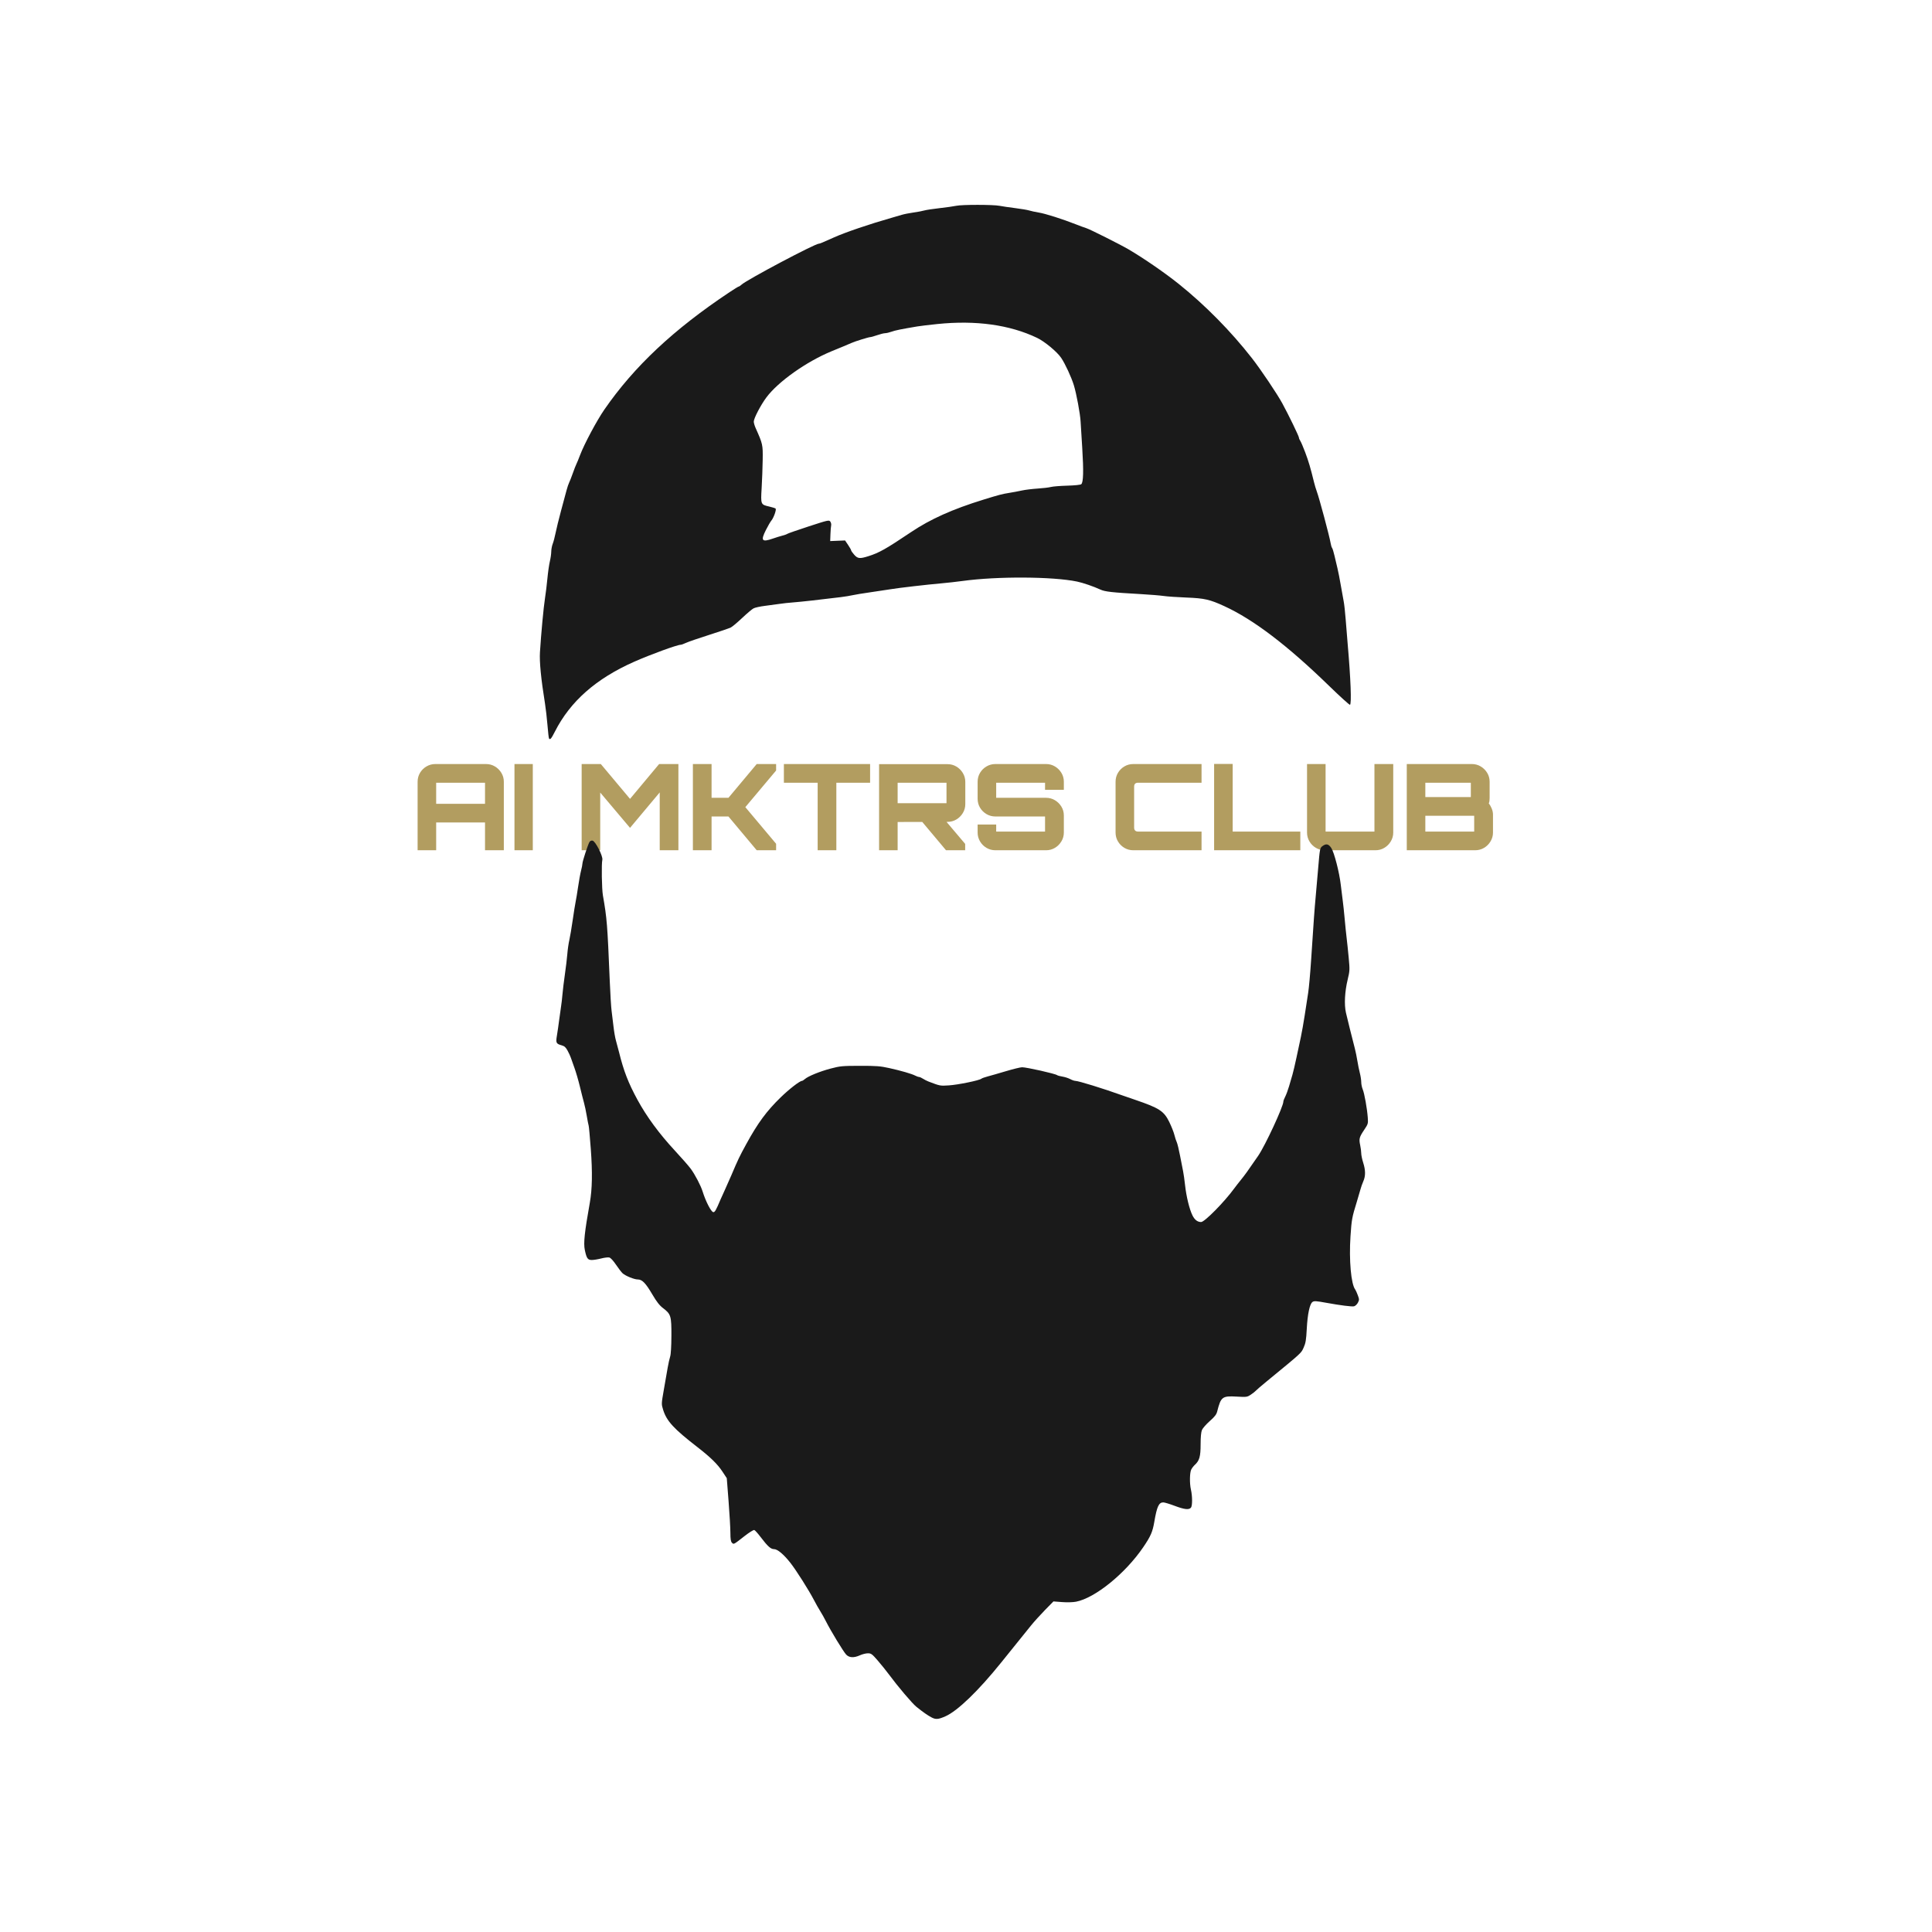
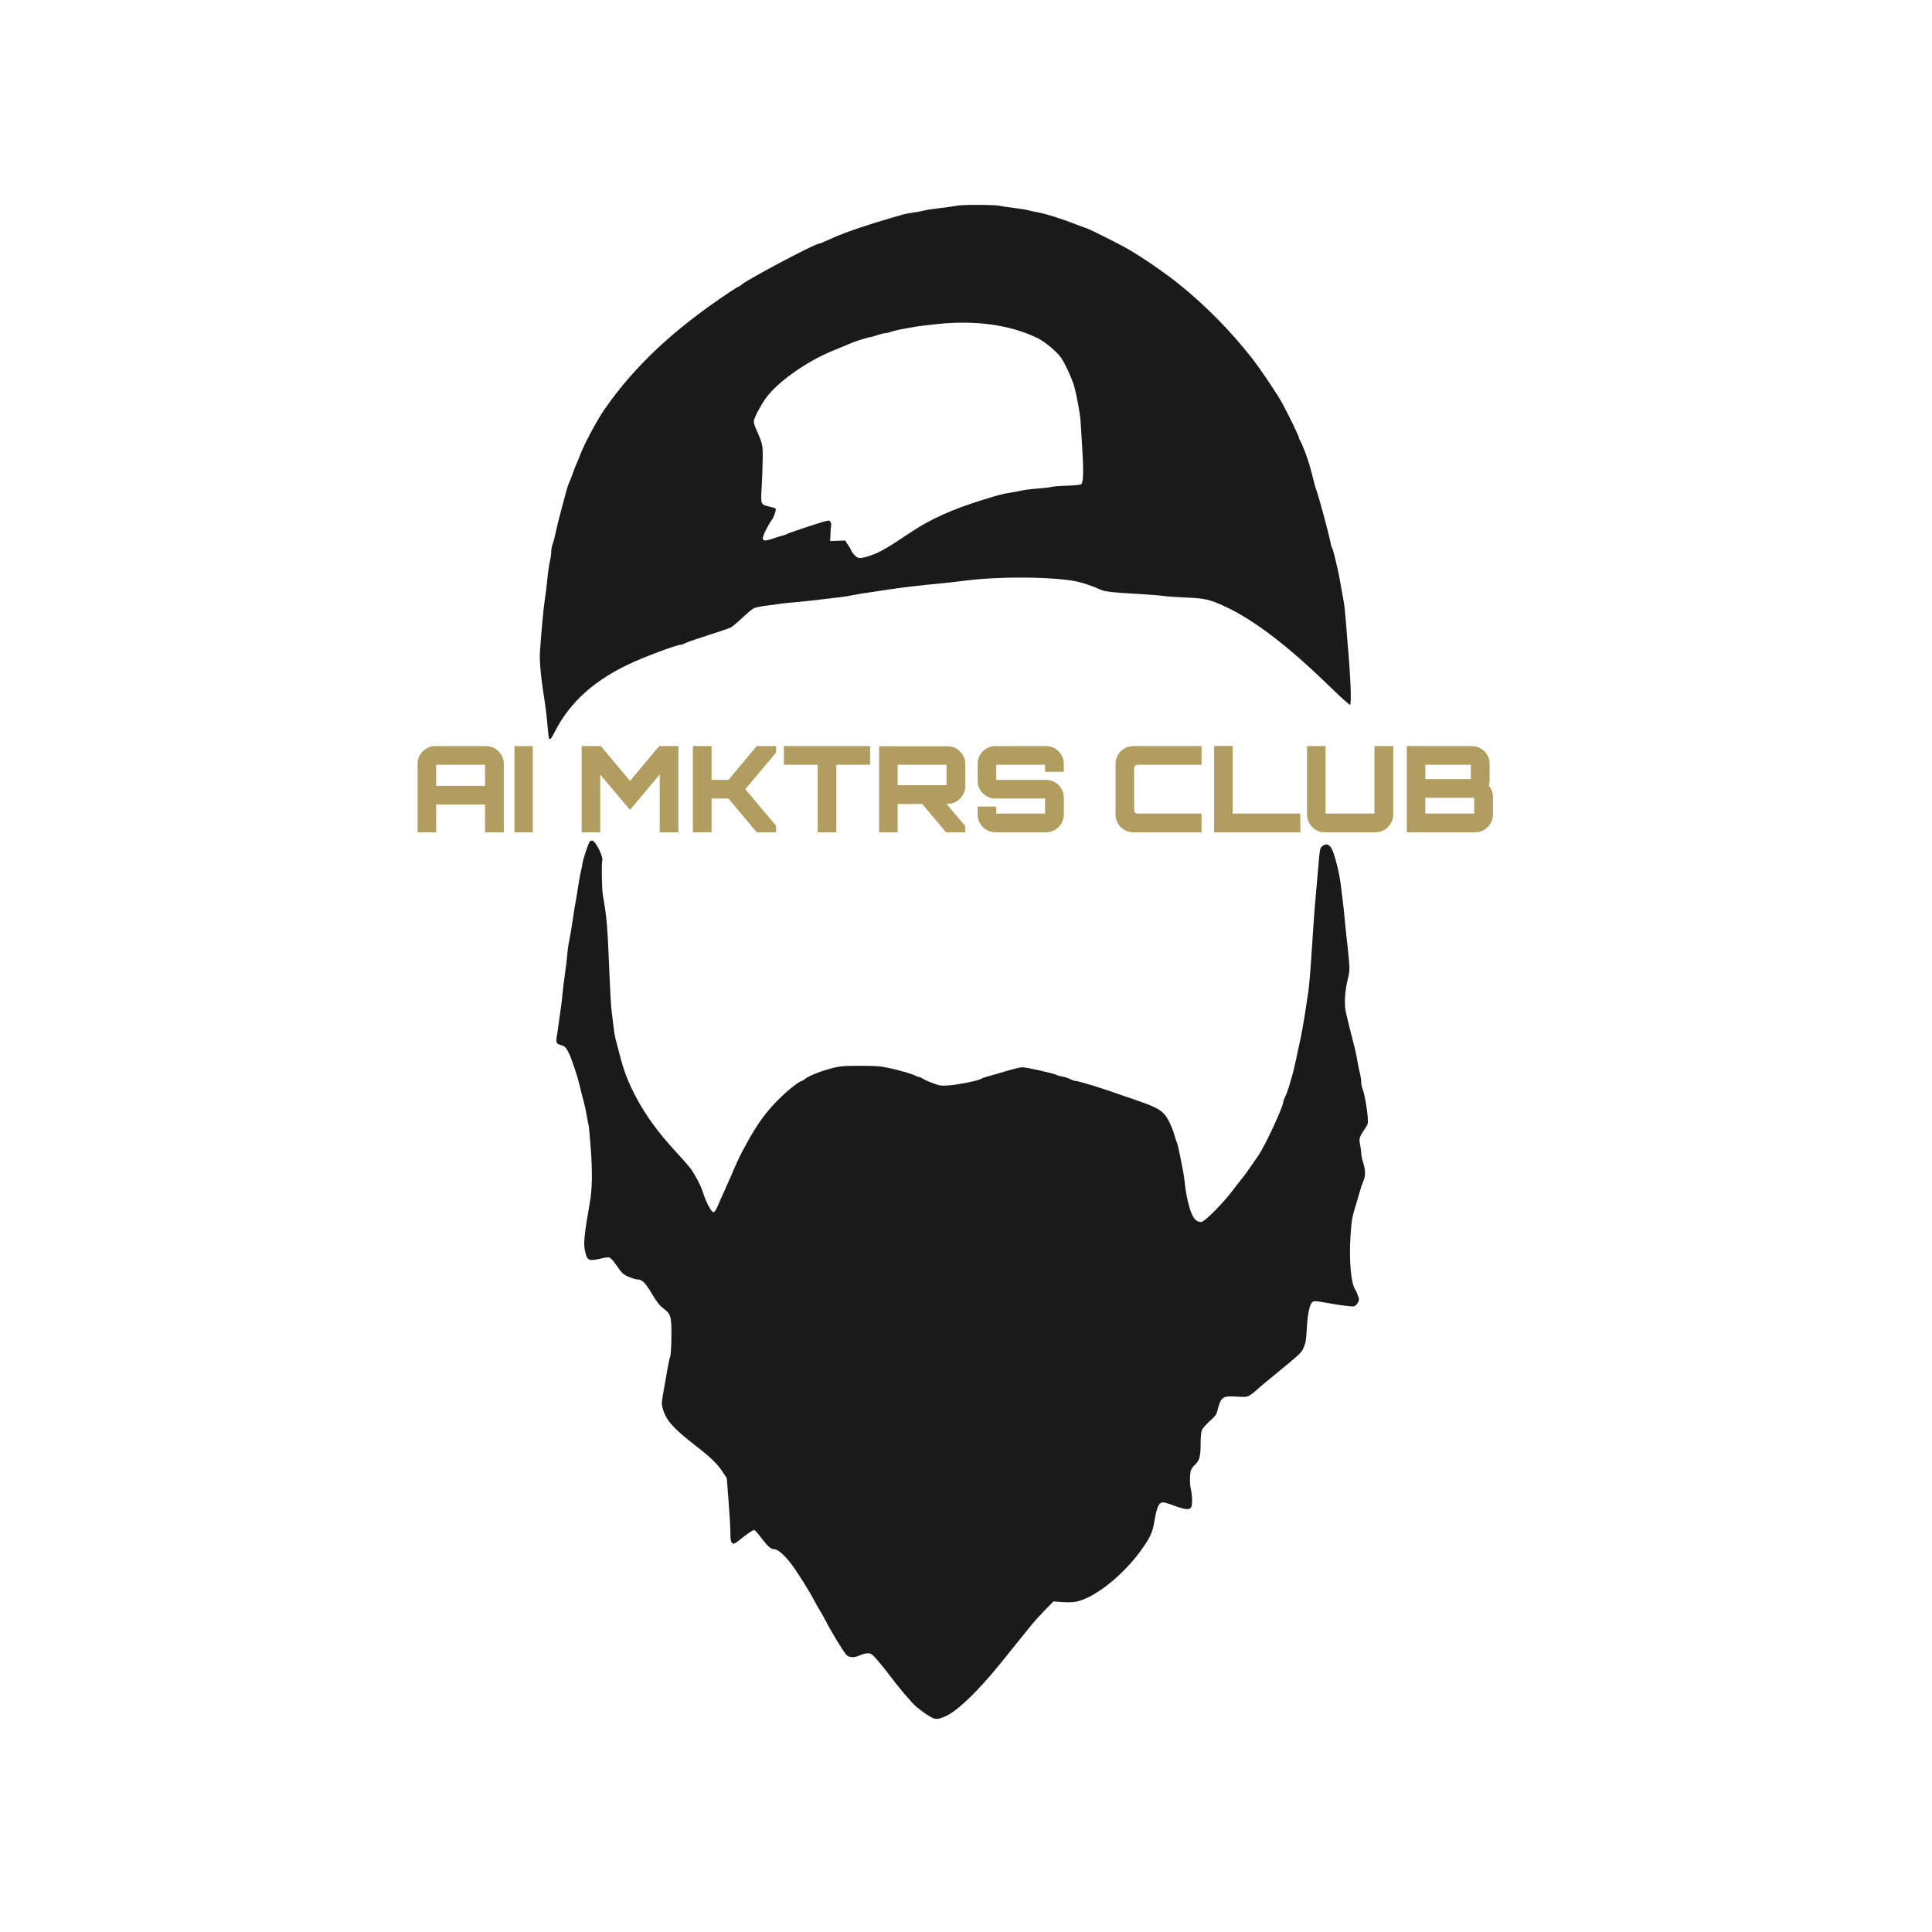
<svg xmlns="http://www.w3.org/2000/svg" viewBox="0 0 512 512" width="512" height="512">
  <g transform="translate(126.4914,46) scale(0.257985)">
    <path fill="#1a1a1a" d="M 73.627,580.205 C 73.357,579.768 72.654,573.581 72.064,566.455 71.475,559.33 70.341,549.45 69.544,544.5 c -4.104,-25.476 -5.815,-42.943 -5.186,-52.909 1.229,-19.446 3.72,-46.174 5.135,-55.091 0.785,-4.95 1.916,-14.201 2.513,-20.559 0.597,-6.357 1.724,-14.232 2.504,-17.5 0.78,-3.268 1.435,-7.845 1.454,-10.171 0.02,-2.326 0.705,-5.926 1.523,-8 0.818,-2.074 2.154,-7.145 2.968,-11.27 0.814,-4.125 3.299,-14.25 5.521,-22.5 2.222,-8.25 4.762,-17.7 5.643,-21 0.881,-3.3 2.09,-6.9 2.686,-8 0.596,-1.1 2.278,-5.386 3.739,-9.523 1.46,-4.138 3.127,-8.413 3.702,-9.5 0.576,-1.087 2.325,-5.352 3.887,-9.477 4.273,-11.283 17.129,-35.354 24.87,-46.563 30.628,-44.351 71.274,-82.464 128.678,-120.66 4.775,-3.177 9.021,-5.777 9.436,-5.777 0.414,0 1.683,-0.855 2.818,-1.899 C 276.94,109.037 346.838,72 350.891,72 c 0.991,0 3.18,-0.909 15.609,-6.484 11.568,-5.188 36.425,-13.645 59,-20.073 3.3,-0.94 8.025,-2.317 10.5,-3.061 2.475,-0.744 7.937,-1.826 12.138,-2.405 4.201,-0.578 9.151,-1.508 11,-2.065 1.849,-0.557 8.987,-1.646 15.862,-2.42 6.875,-0.774 14.525,-1.856 17,-2.405 5.805,-1.288 37.988,-1.268 44.5,0.029 2.75,0.547 9.95,1.606 16,2.353 6.05,0.747 12.575,1.852 14.5,2.457 1.925,0.604 6.336,1.556 9.803,2.115 6.66,1.074 24.32,6.672 37.697,11.951 4.4,1.736 9.434,3.587 11.186,4.113 3.542,1.063 34.715,16.717 43.314,21.75 15.273,8.94 37.523,24.27 51.493,35.478 27.285,21.889 53.593,48.572 75.271,76.344 9.052,11.597 25.802,36.513 31.142,46.326 C 833.356,247.853 844,269.795 844,271.24 c 0,0.723 0.617,2.202 1.372,3.287 0.755,1.085 3.06,6.473 5.123,11.973 3.455,9.211 5.436,15.928 8.993,30.5 0.738,3.025 2.02,7.3 2.849,9.5 2.448,6.5 13.095,46.263 14.191,53 0.358,2.2 1.051,4.485 1.541,5.077 0.489,0.593 1.598,4.193 2.464,8 0.866,3.807 2.241,9.623 3.056,12.923 0.815,3.3 2.359,11.175 3.43,17.5 1.071,6.325 2.405,13.75 2.963,16.5 0.558,2.75 1.477,11.075 2.041,18.5 0.564,7.425 1.458,18.45 1.985,24.5 3.189,36.562 4.185,62.592 2.417,63.188 -0.591,0.199 -10.266,-8.57 -21.5,-19.487 C 832.212,484.692 797.374,458.172 767.5,444.423 c -15.071,-6.936 -20.562,-8.19 -39,-8.904 -9.35,-0.362 -19.925,-1.094 -23.5,-1.626 -3.575,-0.532 -14.15,-1.398 -23.5,-1.924 -29.64,-1.668 -36.762,-2.471 -41.538,-4.683 -6.894,-3.193 -17.887,-6.96 -23.962,-8.21 -25.197,-5.187 -81.893,-5.473 -117.5,-0.594 -6.05,0.829 -15.95,1.937 -22,2.461 -14.173,1.229 -44.41,4.73 -51.5,5.963 -3.025,0.526 -12.25,1.915 -20.5,3.086 -8.25,1.171 -16.8,2.569 -19,3.105 -2.2,0.537 -7.6,1.426 -12,1.975 -19.983,2.495 -41.68,4.9 -49,5.432 -4.4,0.32 -10.7,0.999 -14,1.511 -3.3,0.511 -10.013,1.42 -14.918,2.018 -4.905,0.599 -10.206,1.755 -11.781,2.57 -1.575,0.814 -6.829,5.239 -11.676,9.832 -4.847,4.593 -10.121,9.016 -11.719,9.828 -1.599,0.812 -11.681,4.261 -22.406,7.663 -10.725,3.403 -21.349,7.062 -23.61,8.13 C 212.13,483.126 209.71,484 209.012,484 205.369,484 177.919,494.015 161,501.516 121.914,518.845 95.458,542.187 79.693,573.25 c -3.739,7.368 -4.952,8.758 -6.066,6.955 z M 401.5,393.105 c 11.244,-3.522 18.101,-7.382 43.974,-24.756 20.008,-13.435 42.593,-23.568 74.526,-33.434 15.875,-4.905 19.228,-5.784 26.317,-6.901 3.749,-0.591 9.599,-1.689 13,-2.442 3.401,-0.752 10.684,-1.654 16.183,-2.004 5.5,-0.35 11.672,-1.084 13.717,-1.632 2.044,-0.548 9.587,-1.157 16.761,-1.353 7.792,-0.213 13.599,-0.818 14.422,-1.501 2.171,-1.802 2.493,-13.554 1.016,-37.083 -0.743,-11.825 -1.51,-24.2 -1.705,-27.5 -0.476,-8.046 -4.26,-28.342 -6.899,-37 -2.523,-8.278 -8.9,-22.049 -13.079,-28.24 -4.178,-6.19 -16.939,-16.777 -24.694,-20.487 -28.144,-13.462 -62.868,-18.284 -102.45,-14.226 -8.3,0.851 -17.565,1.962 -20.59,2.47 -16.634,2.791 -22.897,4.069 -26.5,5.408 -2.2,0.818 -5.141,1.507 -6.535,1.531 -1.394,0.024 -5.095,0.944 -8.225,2.044 -3.13,1.1 -6.363,2 -7.184,2 -1.604,0 -15.747,4.405 -19.056,5.935 -1.1,0.509 -4.812,2.081 -8.25,3.495 -3.438,1.414 -9.062,3.733 -12.5,5.154 -25.784,10.66 -54.578,31.058 -66.728,47.271 -5.789,7.725 -13.042,21.613 -13.03,24.95 0.005,1.268 0.85,4.193 1.879,6.5 7.373,16.538 7.515,17.174 7.286,32.695 -0.118,7.975 -0.601,21.025 -1.074,29 -1.004,16.941 -0.973,17.017 7.681,19.004 3.155,0.725 6.143,1.674 6.64,2.11 1.09,0.956 -1.941,9.529 -4.377,12.385 -0.939,1.1 -3.431,5.409 -5.54,9.577 -5.604,11.077 -4.214,12.811 7.108,8.865 3.248,-1.132 7.688,-2.506 9.866,-3.052 2.178,-0.547 4.428,-1.361 5,-1.81 0.572,-0.449 10.435,-3.883 21.919,-7.631 19.905,-6.497 20.942,-6.729 22.228,-4.97 0.742,1.015 1.133,2.785 0.87,3.933 -0.264,1.149 -0.591,5.238 -0.728,9.088 l -0.249,7 7.639,-0.309 7.639,-0.309 3.111,4.609 c 1.711,2.535 3.111,5.021 3.111,5.524 0,0.503 1.397,2.506 3.104,4.45 3.625,4.129 5.697,4.365 14.396,1.64 z" />
-     <path fill="#B29D60" d="M-61.32 695.10L-61.32 624.74Q-61.32 619.70-58.86 615.58Q-56.40 611.46-52.22 609Q-48.04 606.54-43.12 606.54L8.91 606.54Q13.95 606.54 18.07 609Q22.19 611.46 24.71 615.58Q27.24 619.70 27.24 624.74L27.24 695.10L7.92 695.10L7.92 666.56L-42.26 666.56L-42.26 695.10L-61.32 695.10M-42.26 647.38L7.92 647.38L7.92 625.73Q7.92 625.73 7.92 625.73Q7.92 625.73 7.92 625.73L-42.26 625.73Q-42.26 625.73-42.26 625.73Q-42.26 625.73-42.26 625.73M57 695.10L38.18 695.10L38.18 606.54L57 606.54M126.25 695.10L107.19 695.10L107.19 606.54L126.87 606.54L156.88 642.33L186.77 606.54L206.57 606.54L206.57 695.10L187.38 695.10L187.38 635.69L156.88 672.10L126.25 635.81M240.64 695.10L221.45 695.10L221.45 606.54L240.64 606.54L240.64 641.23L257.98 641.23L287.01 606.54L306.94 606.54L306.94 613.18L275.33 650.82L306.94 688.46L306.94 695.10L287.01 695.10L257.98 660.41L240.64 660.41M368.81 695.10L349.62 695.10L349.62 625.73L314.93 625.73L314.93 606.54L403.49 606.54L403.49 625.73L368.81 625.73M501.15 695.10L481.47 695.10L455.77 664.47L480.74 664.47L501.15 688.58L501.15 695.10M431.78 695.10L412.72 695.10L412.72 606.66L482.95 606.66Q487.99 606.66 492.11 609.12Q496.23 611.58 498.76 615.76Q501.28 619.95 501.28 624.87L501.28 647.74Q501.28 652.66 498.76 656.85Q496.23 661.03 492.11 663.49Q487.99 665.95 482.95 665.95L431.78 666.07L431.78 695.10M431.78 646.76L481.97 646.76Q481.97 646.76 481.97 646.76Q481.97 646.76 481.97 646.76L481.97 625.73Q481.97 625.73 481.97 625.73Q481.97 625.73 481.97 625.73L431.78 625.73Q431.78 625.73 431.78 625.73Q431.78 625.73 431.78 625.73L431.78 646.76Q431.78 646.76 431.78 646.76Q431.78 646.76 431.78 646.76M584.30 695.10L532.15 695.10Q527.23 695.10 523.05 692.64Q518.87 690.18 516.41 686Q513.95 681.82 513.95 676.90L513.95 668.65L533.01 668.65L533.01 675.91Q533.01 675.91 533.01 675.91Q533.01 675.91 533.01 675.91L583.20 675.91Q583.20 675.91 583.20 675.91Q583.20 675.91 583.20 675.91L583.20 660.41Q583.20 660.41 583.20 660.41Q583.20 660.41 583.20 660.41L532.15 660.41Q527.23 660.41 523.05 657.95Q518.87 655.49 516.41 651.37Q513.95 647.25 513.95 642.21L513.95 624.74Q513.95 619.70 516.41 615.58Q518.87 611.46 523.05 609Q527.23 606.54 532.15 606.54L584.30 606.54Q589.22 606.54 593.34 609Q597.46 611.46 599.99 615.58Q602.51 619.70 602.51 624.74L602.51 632.98L583.20 632.98L583.20 625.73Q583.20 625.73 583.20 625.73Q583.20 625.73 583.20 625.73L533.01 625.73Q533.01 625.73 533.01 625.73Q533.01 625.73 533.01 625.73L533.01 641.23Q533.01 641.23 533.01 641.23Q533.01 641.23 533.01 641.23L584.30 641.23Q589.22 641.23 593.34 643.69Q597.46 646.15 599.99 650.27Q602.51 654.39 602.51 659.43L602.51 676.90Q602.51 681.82 599.99 686Q597.46 690.18 593.34 692.64Q589.22 695.10 584.30 695.10M743.96 695.10L673.85 695.10Q668.80 695.10 664.68 692.64Q660.56 690.18 658.10 686.06Q655.64 681.94 655.64 676.90L655.64 624.74Q655.64 619.70 658.10 615.58Q660.56 611.46 664.68 609Q668.80 606.54 673.85 606.54L743.96 606.54L743.96 625.73L678.77 625.73Q676.80 625.73 675.75 626.71Q674.71 627.70 674.71 629.79L674.71 671.85Q674.71 673.82 675.75 674.87Q676.80 675.91 678.77 675.91L743.96 675.91M845.43 695.10L756.87 695.10L756.87 606.42L775.94 606.42L775.94 675.91L845.43 675.91M870.52 695.10Q865.60 695.10 861.42 692.64Q857.24 690.18 854.78 686Q852.32 681.82 852.32 676.90L852.32 606.54L871.38 606.54L871.38 675.91Q871.38 675.91 871.38 675.91Q871.38 675.91 871.38 675.91L921.57 675.91Q921.57 675.91 921.57 675.91Q921.57 675.91 921.57 675.91L921.57 606.54L940.88 606.54L940.88 676.90Q940.88 681.82 938.36 686Q935.84 690.18 931.72 692.64Q927.60 695.10 922.68 695.10M954.78 695.10L954.78 606.54L1021.69 606.54Q1026.61 606.54 1030.73 609Q1034.85 611.46 1037.37 615.58Q1039.89 619.70 1039.89 624.74L1039.89 641.35Q1039.89 642.95 1039.71 644.36Q1039.53 645.78 1039.03 647.01Q1040.88 649.34 1042.11 652.42Q1043.34 655.49 1043.34 658.57L1043.34 676.90Q1043.34 681.82 1040.82 686Q1038.30 690.18 1034.18 692.64Q1030.05 695.10 1025.01 695.10L954.78 695.10M973.84 675.91L1024.03 675.91Q1024.03 675.91 1024.03 675.91Q1024.03 675.91 1024.03 675.91L1024.03 659.68Q1024.03 659.68 1024.03 659.68Q1024.03 659.68 1024.03 659.68L973.84 659.68Q973.84 659.68 973.84 659.68Q973.84 659.68 973.84 659.68L973.84 675.91Q973.84 675.91 973.84 675.91Q973.84 675.91 973.84 675.91M973.84 640.49L1020.58 640.49Q1020.58 640.49 1020.58 640.49Q1020.58 640.49 1020.58 640.49L1020.58 625.73Q1020.58 625.73 1020.58 625.73Q1020.58 625.73 1020.58 625.73L973.84 625.73Q973.84 625.73 973.84 625.73Q973.84 625.73 973.84 625.73L973.84 640.49Q973.84 640.49 973.84 640.49Q973.84 640.49 973.84 640.49" />
+     <path fill="#B29D60" d="M-61.32 676.65L-61.32 606.29Q-61.32 601.25-58.86 597.13Q-56.40 593.01-52.22 590.55Q-48.04 588.09-43.12 588.09L8.91 588.09Q13.95 588.09 18.07 590.55Q22.19 593.01 24.71 597.13Q27.24 601.25 27.24 606.29L27.24 676.65L7.92 676.65L7.92 648.11L-42.26 648.11L-42.26 676.65L-61.32 676.65M-42.26 628.93L7.92 628.93L7.92 607.28Q7.92 607.28 7.92 607.28Q7.92 607.28 7.92 607.28L-42.26 607.28Q-42.26 607.28-42.26 607.28Q-42.26 607.28-42.26 607.28M57 676.65L38.18 676.65L38.18 588.09L57 588.09M126.25 676.65L107.19 676.65L107.19 588.09L126.87 588.09L156.88 623.88L186.77 588.09L206.57 588.09L206.57 676.65L187.38 676.65L187.38 617.24L156.88 653.65L126.25 617.36M240.64 676.65L221.45 676.65L221.45 588.09L240.64 588.09L240.64 622.78L257.98 622.78L287.01 588.09L306.94 588.09L306.94 594.73L275.33 632.37L306.94 670.01L306.94 676.65L287.01 676.65L257.98 641.96L240.64 641.96M368.81 676.65L349.62 676.65L349.62 607.28L314.93 607.28L314.93 588.09L403.49 588.09L403.49 607.28L368.81 607.28M501.15 676.65L481.47 676.65L455.77 646.02L480.74 646.02L501.15 670.13L501.15 676.65M431.78 676.65L412.72 676.65L412.72 588.21L482.95 588.21Q487.99 588.21 492.11 590.67Q496.23 593.13 498.76 597.31Q501.28 601.50 501.28 606.42L501.28 629.29Q501.28 634.21 498.76 638.40Q496.23 642.58 492.11 645.04Q487.99 647.50 482.95 647.50L431.78 647.62L431.78 676.65M431.78 628.31L481.97 628.31Q481.97 628.31 481.97 628.31Q481.97 628.31 481.97 628.31L481.97 607.28Q481.97 607.28 481.97 607.28Q481.97 607.28 481.97 607.28L431.78 607.28Q431.78 607.28 431.78 607.28Q431.78 607.28 431.78 607.28L431.78 628.31Q431.78 628.31 431.78 628.31Q431.78 628.31 431.78 628.31M584.30 676.65L532.15 676.65Q527.23 676.65 523.05 674.19Q518.87 671.73 516.41 667.55Q513.95 663.37 513.95 658.45L513.95 650.20L533.01 650.20L533.01 657.46Q533.01 657.46 533.01 657.46Q533.01 657.46 533.01 657.46L583.20 657.46Q583.20 657.46 583.20 657.46Q583.20 657.46 583.20 657.46L583.20 641.96Q583.20 641.96 583.20 641.96Q583.20 641.96 583.20 641.96L532.15 641.96Q527.23 641.96 523.05 639.50Q518.87 637.04 516.41 632.92Q513.95 628.80 513.95 623.76L513.95 606.29Q513.95 601.25 516.41 597.13Q518.87 593.01 523.05 590.55Q527.23 588.09 532.15 588.09L584.30 588.09Q589.22 588.09 593.34 590.55Q597.46 593.01 599.99 597.13Q602.51 601.25 602.51 606.29L602.51 614.53L583.20 614.53L583.20 607.28Q583.20 607.28 583.20 607.28Q583.20 607.28 583.20 607.28L533.01 607.28Q533.01 607.28 533.01 607.28Q533.01 607.28 533.01 607.28L533.01 622.78Q533.01 622.78 533.01 622.78Q533.01 622.78 533.01 622.78L584.30 622.78Q589.22 622.78 593.34 625.24Q597.46 627.70 599.99 631.82Q602.51 635.94 602.51 640.98L602.51 658.45Q602.51 663.37 599.99 667.55Q597.46 671.73 593.34 674.19Q589.22 676.65 584.30 676.65M743.96 676.65L673.85 676.65Q668.80 676.65 664.68 674.19Q660.56 671.73 658.10 667.61Q655.64 663.49 655.64 658.45L655.64 606.29Q655.64 601.25 658.10 597.13Q660.56 593.01 664.68 590.55Q668.80 588.09 673.85 588.09L743.96 588.09L743.96 607.28L678.77 607.28Q676.80 607.28 675.75 608.26Q674.71 609.25 674.71 611.34L674.71 653.40Q674.71 655.37 675.75 656.42Q676.80 657.46 678.77 657.46L743.96 657.46M845.43 676.65L756.87 676.65L756.87 587.97L775.94 587.97L775.94 657.46L845.43 657.46M870.52 676.65Q865.60 676.65 861.42 674.19Q857.24 671.73 854.78 667.55Q852.32 663.37 852.32 658.45L852.32 588.09L871.38 588.09L871.38 657.46Q871.38 657.46 871.38 657.46Q871.38 657.46 871.38 657.46L921.57 657.46Q921.57 657.46 921.57 657.46Q921.57 657.46 921.57 657.46L921.57 588.09L940.88 588.09L940.88 658.45Q940.88 663.37 938.36 667.55Q935.84 671.73 931.72 674.19Q927.60 676.65 922.68 676.65M954.78 676.65L954.78 588.09L1021.69 588.09Q1026.61 588.09 1030.73 590.55Q1034.85 593.01 1037.37 597.13Q1039.89 601.25 1039.89 606.29L1039.89 622.90Q1039.89 624.50 1039.71 625.91Q1039.53 627.33 1039.03 628.56Q1040.88 630.89 1042.11 633.97Q1043.34 637.04 1043.34 640.12L1043.34 658.45Q1043.34 663.37 1040.82 667.55Q1038.30 671.73 1034.18 674.19Q1030.05 676.65 1025.01 676.65L954.78 676.65M973.84 657.46L1024.03 657.46Q1024.03 657.46 1024.03 657.46Q1024.03 657.46 1024.03 657.46L1024.03 641.23Q1024.03 641.23 1024.03 641.23Q1024.03 641.23 1024.03 641.23L973.84 641.23Q973.84 641.23 973.84 641.23Q973.84 641.23 973.84 641.23L973.84 657.46Q973.84 657.46 973.84 657.46Q973.84 657.46 973.84 657.46M973.84 622.04L1020.58 622.04Q1020.58 622.04 1020.58 622.04Q1020.58 622.04 1020.58 622.04L1020.58 607.28Q1020.58 607.28 1020.58 607.28Q1020.58 607.28 1020.58 607.28L973.84 607.28Q973.84 607.28 973.84 607.28Q973.84 607.28 973.84 607.28L973.84 622.04Q973.84 622.04 973.84 622.04Q973.84 622.04 973.84 622.04" />
    <path fill="#1a1a1a" d="M 466.607,1585.871 c -4.16,-2.207 -8.509,-5.252 -15.528,-10.871 -4.325,-3.462 -18.908,-20.658 -28.58,-33.7 -2.75,-3.708 -7.844,-10.018 -11.319,-14.021 -5.726,-6.596 -6.664,-7.277 -10,-7.257 -2.025,0.012 -5.643,0.912 -8.04,2 -6.336,2.875 -11.177,2.614 -14.315,-0.772 -2.875,-3.102 -15.882,-24.514 -20.641,-33.978 -1.723,-3.426 -4.367,-8.151 -5.877,-10.5 -1.51,-2.349 -4.464,-7.574 -6.564,-11.61 -5.216,-10.021 -18.074,-30.319 -23.996,-37.881 C 314.773,1418.375 308.379,1413 304.759,1413 c -3.355,0 -6.487,-2.854 -14.042,-12.795 -2.631,-3.461 -5.411,-6.534 -6.178,-6.829 -0.785,-0.301 -5.25,2.484 -10.217,6.373 -11.127,8.714 -10.857,8.572 -12.741,6.688 -1.194,-1.194 -1.586,-3.705 -1.605,-10.259 -0.013,-4.773 -0.853,-19.336 -1.866,-32.362 l -1.842,-23.683 -4.507,-6.841 c -4.991,-7.576 -12.307,-14.735 -25.501,-24.951 -24.59,-19.041 -31.756,-26.833 -35.378,-38.471 -1.837,-5.901 -1.834,-5.965 0.731,-20.645 1.415,-8.099 3.19,-18.271 3.945,-22.605 0.754,-4.333 1.906,-9.498 2.559,-11.477 0.72,-2.182 1.218,-10.496 1.265,-21.121 0.091,-20.485 -0.479,-22.398 -8.489,-28.506 -3.786,-2.887 -6.595,-6.472 -11.185,-14.274 C 172.895,1139.662 169.328,1136 164.859,1136 c -3.638,0 -12.546,-3.605 -15.565,-6.298 -1.214,-1.083 -4.278,-5.057 -6.811,-8.831 -2.762,-4.116 -5.517,-7.092 -6.885,-7.435 -1.254,-0.315 -5.004,0.134 -8.333,0.996 -3.329,0.863 -7.66,1.569 -9.624,1.569 -4.232,0 -5.393,-1.662 -7.204,-10.317 -1.469,-7.02 -0.304,-17.998 5.165,-48.683 2.448,-13.736 2.759,-31.113 0.982,-55 -0.92,-12.375 -1.908,-23.175 -2.194,-24 -0.287,-0.825 -1.161,-5.325 -1.944,-10 -0.782,-4.675 -2.063,-10.75 -2.846,-13.5 -0.783,-2.75 -2.666,-10.175 -4.186,-16.5 -1.519,-6.325 -4.074,-15.1 -5.678,-19.5 -1.603,-4.4 -3.281,-9.125 -3.727,-10.5 -0.446,-1.375 -1.902,-4.52 -3.236,-6.989 -1.881,-3.484 -3.237,-4.717 -6.058,-5.508 -5.811,-1.63 -6.213,-2.468 -4.908,-10.219 0.628,-3.731 1.622,-10.608 2.208,-15.283 0.586,-4.675 1.469,-10.975 1.961,-14 0.492,-3.025 1.171,-8.875 1.509,-13 0.337,-4.125 1.461,-13.35 2.497,-20.5 1.036,-7.15 2.163,-16.6 2.505,-21 0.342,-4.4 1.249,-10.7 2.016,-14 0.767,-3.3 2.328,-12.525 3.469,-20.5 1.141,-7.975 2.508,-16.525 3.037,-19 0.529,-2.475 1.679,-9.45 2.555,-15.5 0.876,-6.05 2.232,-13.457 3.014,-16.46 0.782,-3.003 1.422,-6.312 1.422,-7.352 0,-2.07 5.374,-18.649 7.076,-21.829 0.667,-1.246 1.869,-1.865 3.241,-1.669 2.991,0.426 11.008,16.146 10.104,19.811 -0.982,3.981 -0.553,29.913 0.603,36.5 4.132,23.527 4.631,29.755 7.012,87.5 0.556,13.475 1.411,27.425 1.901,31 0.49,3.575 1.367,10.796 1.949,16.047 0.582,5.251 1.713,11.776 2.512,14.5 0.8,2.724 2.233,8.103 3.185,11.953 4.814,19.466 9.527,31.626 19.006,49.041 9.341,17.161 22.287,34.773 38.077,51.799 7.059,7.612 14.543,16.162 16.63,19 4.382,5.958 10.295,17.291 12.162,23.31 3.113,10.034 8.604,20.737 10.863,21.172 1.623,0.313 2.83,-1.782 7.68,-13.323 0.462,-1.1 2.4,-5.375 4.306,-9.5 1.906,-4.125 4.894,-10.875 6.641,-15 6.859,-16.198 8.374,-19.364 15.411,-32.206 11.853,-21.63 20.854,-33.84 35.289,-47.871 C 320.446,940.369 331.273,932 333.539,932 c 0.458,0 1.761,-0.817 2.897,-1.816 3.405,-2.995 15.396,-7.887 26.564,-10.837 9.727,-2.569 11.935,-2.776 30,-2.805 16.786,-0.027 20.961,0.291 30,2.287 12.215,2.698 23.266,5.905 26.927,7.816 1.415,0.738 3.151,1.345 3.858,1.349 0.707,0.003 2.487,0.793 3.955,1.756 1.469,0.962 4.04,2.273 5.715,2.913 11.977,4.579 11.903,4.565 21.045,3.969 9.339,-0.608 31.104,-5.065 33.196,-6.797 0.658,-0.545 3.583,-1.609 6.5,-2.365 2.917,-0.756 11.379,-3.191 18.804,-5.41 7.425,-2.219 14.894,-4.041 16.599,-4.047 4.651,-0.018 34.01,6.587 35.951,8.088 0.577,0.446 3.052,1.125 5.5,1.508 2.448,0.383 6.019,1.527 7.936,2.544 1.917,1.016 4.308,1.848 5.314,1.848 3.19,0 28.579,7.838 48.2,14.881 1.65,0.592 7.725,2.689 13.5,4.661 24.581,8.39 29.341,11.491 34.801,22.672 2.226,4.558 4.597,10.536 5.269,13.286 0.672,2.75 1.769,6.125 2.437,7.5 0.668,1.375 2.198,7.675 3.4,14 1.202,6.325 2.612,13.525 3.134,16 0.521,2.475 1.411,8.775 1.977,14 1.275,11.766 4.508,24.967 7.664,31.289 2.242,4.49 5.164,6.711 8.831,6.711 3.575,0 23.773,-20.485 34.017,-34.5 1.608,-2.2 4.763,-6.25 7.012,-9 3.858,-4.718 7.014,-9.117 17.579,-24.5 C 809.373,998.441 828,958.321 828,953.26 c 0,-0.75 0.861,-3.028 1.914,-5.062 1.053,-2.034 2.837,-6.848 3.964,-10.698 1.128,-3.85 2.706,-9.25 3.507,-12 0.801,-2.75 2.647,-10.625 4.102,-17.5 1.455,-6.875 3.473,-16.325 4.485,-21 1.012,-4.675 2.805,-14.8 3.985,-22.5 1.18,-7.7 2.775,-18.05 3.544,-23 0.769,-4.95 2.107,-19.8 2.974,-33 2.749,-41.889 3.525,-52.715 4.625,-64.5 0.59,-6.325 1.822,-20.415 2.737,-31.311 1.598,-19.036 1.761,-19.886 4.163,-21.728 3.859,-2.958 6.403,-2.462 9.223,1.801 3,4.533 8.304,25.077 9.743,37.738 0.563,4.95 1.458,12.15 1.99,16 0.532,3.85 1.444,12.4 2.027,19 0.583,6.6 1.479,15.375 1.992,19.5 0.513,4.125 1.48,13.363 2.149,20.529 1.156,12.385 1.105,13.489 -1.04,22.342 -3.012,12.432 -3.709,25.743 -1.787,34.129 1.455,6.348 6.346,26.013 9.202,37 0.786,3.025 1.924,8.624 2.528,12.442 0.604,3.818 1.745,9.425 2.535,12.46 0.791,3.035 1.437,7.238 1.437,9.34 0,2.102 0.687,5.467 1.527,7.477 1.748,4.184 4.535,19.78 5.199,29.099 0.432,6.065 0.286,6.563 -3.67,12.454 -5.075,7.559 -5.531,9.285 -4.151,15.722 0.602,2.807 1.095,6.598 1.095,8.425 0,1.826 0.9,6.138 2,9.581 2.504,7.839 2.538,13.729 0.11,19.223 -1.039,2.352 -2.354,6.077 -2.922,8.277 -0.568,2.2 -2.216,7.825 -3.664,12.5 -5.023,16.226 -5.405,18.303 -6.561,35.622 -1.635,24.516 0.579,49.232 4.909,54.792 0.465,0.597 1.624,3.169 2.576,5.714 1.599,4.278 1.608,4.862 0.122,7.736 -0.884,1.709 -2.674,3.376 -3.977,3.703 -2.12,0.532 -14.191,-0.986 -28.093,-3.534 -10.98,-2.012 -12.995,-2.125 -14.685,-0.827 -2.783,2.139 -4.959,12.466 -5.75,27.295 -0.63,11.798 -1.142,14.87 -3.254,19.53 -2.637,5.818 -1.427,4.713 -38.045,34.757 -5.555,4.558 -10.587,8.887 -11.183,9.62 -0.596,0.733 -2.853,2.501 -5.016,3.929 -3.804,2.511 -4.285,2.576 -14.697,1.98 -14.62,-0.837 -16.05,0.264 -19.823,15.245 -0.792,3.144 -2.523,5.387 -7.659,9.924 -3.65,3.224 -7.255,7.344 -8.012,9.156 -0.899,2.153 -1.376,7.304 -1.376,14.866 0,12.386 -1.225,16.675 -5.996,20.99 -1.215,1.099 -2.838,3.214 -3.606,4.7 -1.629,3.15 -1.815,14.28 -0.345,20.654 1.56,6.766 1.581,16.679 0.039,18.537 -2.042,2.46 -6.689,1.937 -16.851,-1.896 -5.093,-1.921 -10.31,-3.493 -11.595,-3.493 -4.564,0 -6.532,4.265 -9.21,19.96 -1.771,10.377 -3.691,14.783 -11.35,26.04 -18.398,27.043 -49.51,52.272 -69.086,56.024 -3.191,0.612 -9.212,0.771 -14.341,0.379 l -8.841,-0.675 -8.709,8.886 c -4.79,4.887 -11.247,12.036 -14.347,15.886 -3.101,3.85 -8.181,10.15 -11.289,14 -3.108,3.85 -11.799,14.636 -19.312,23.969 -23.491,29.18 -44.847,49.779 -57.306,55.277 -7.321,3.231 -9.896,3.434 -14.247,1.126 z" />
  </g>
</svg>
